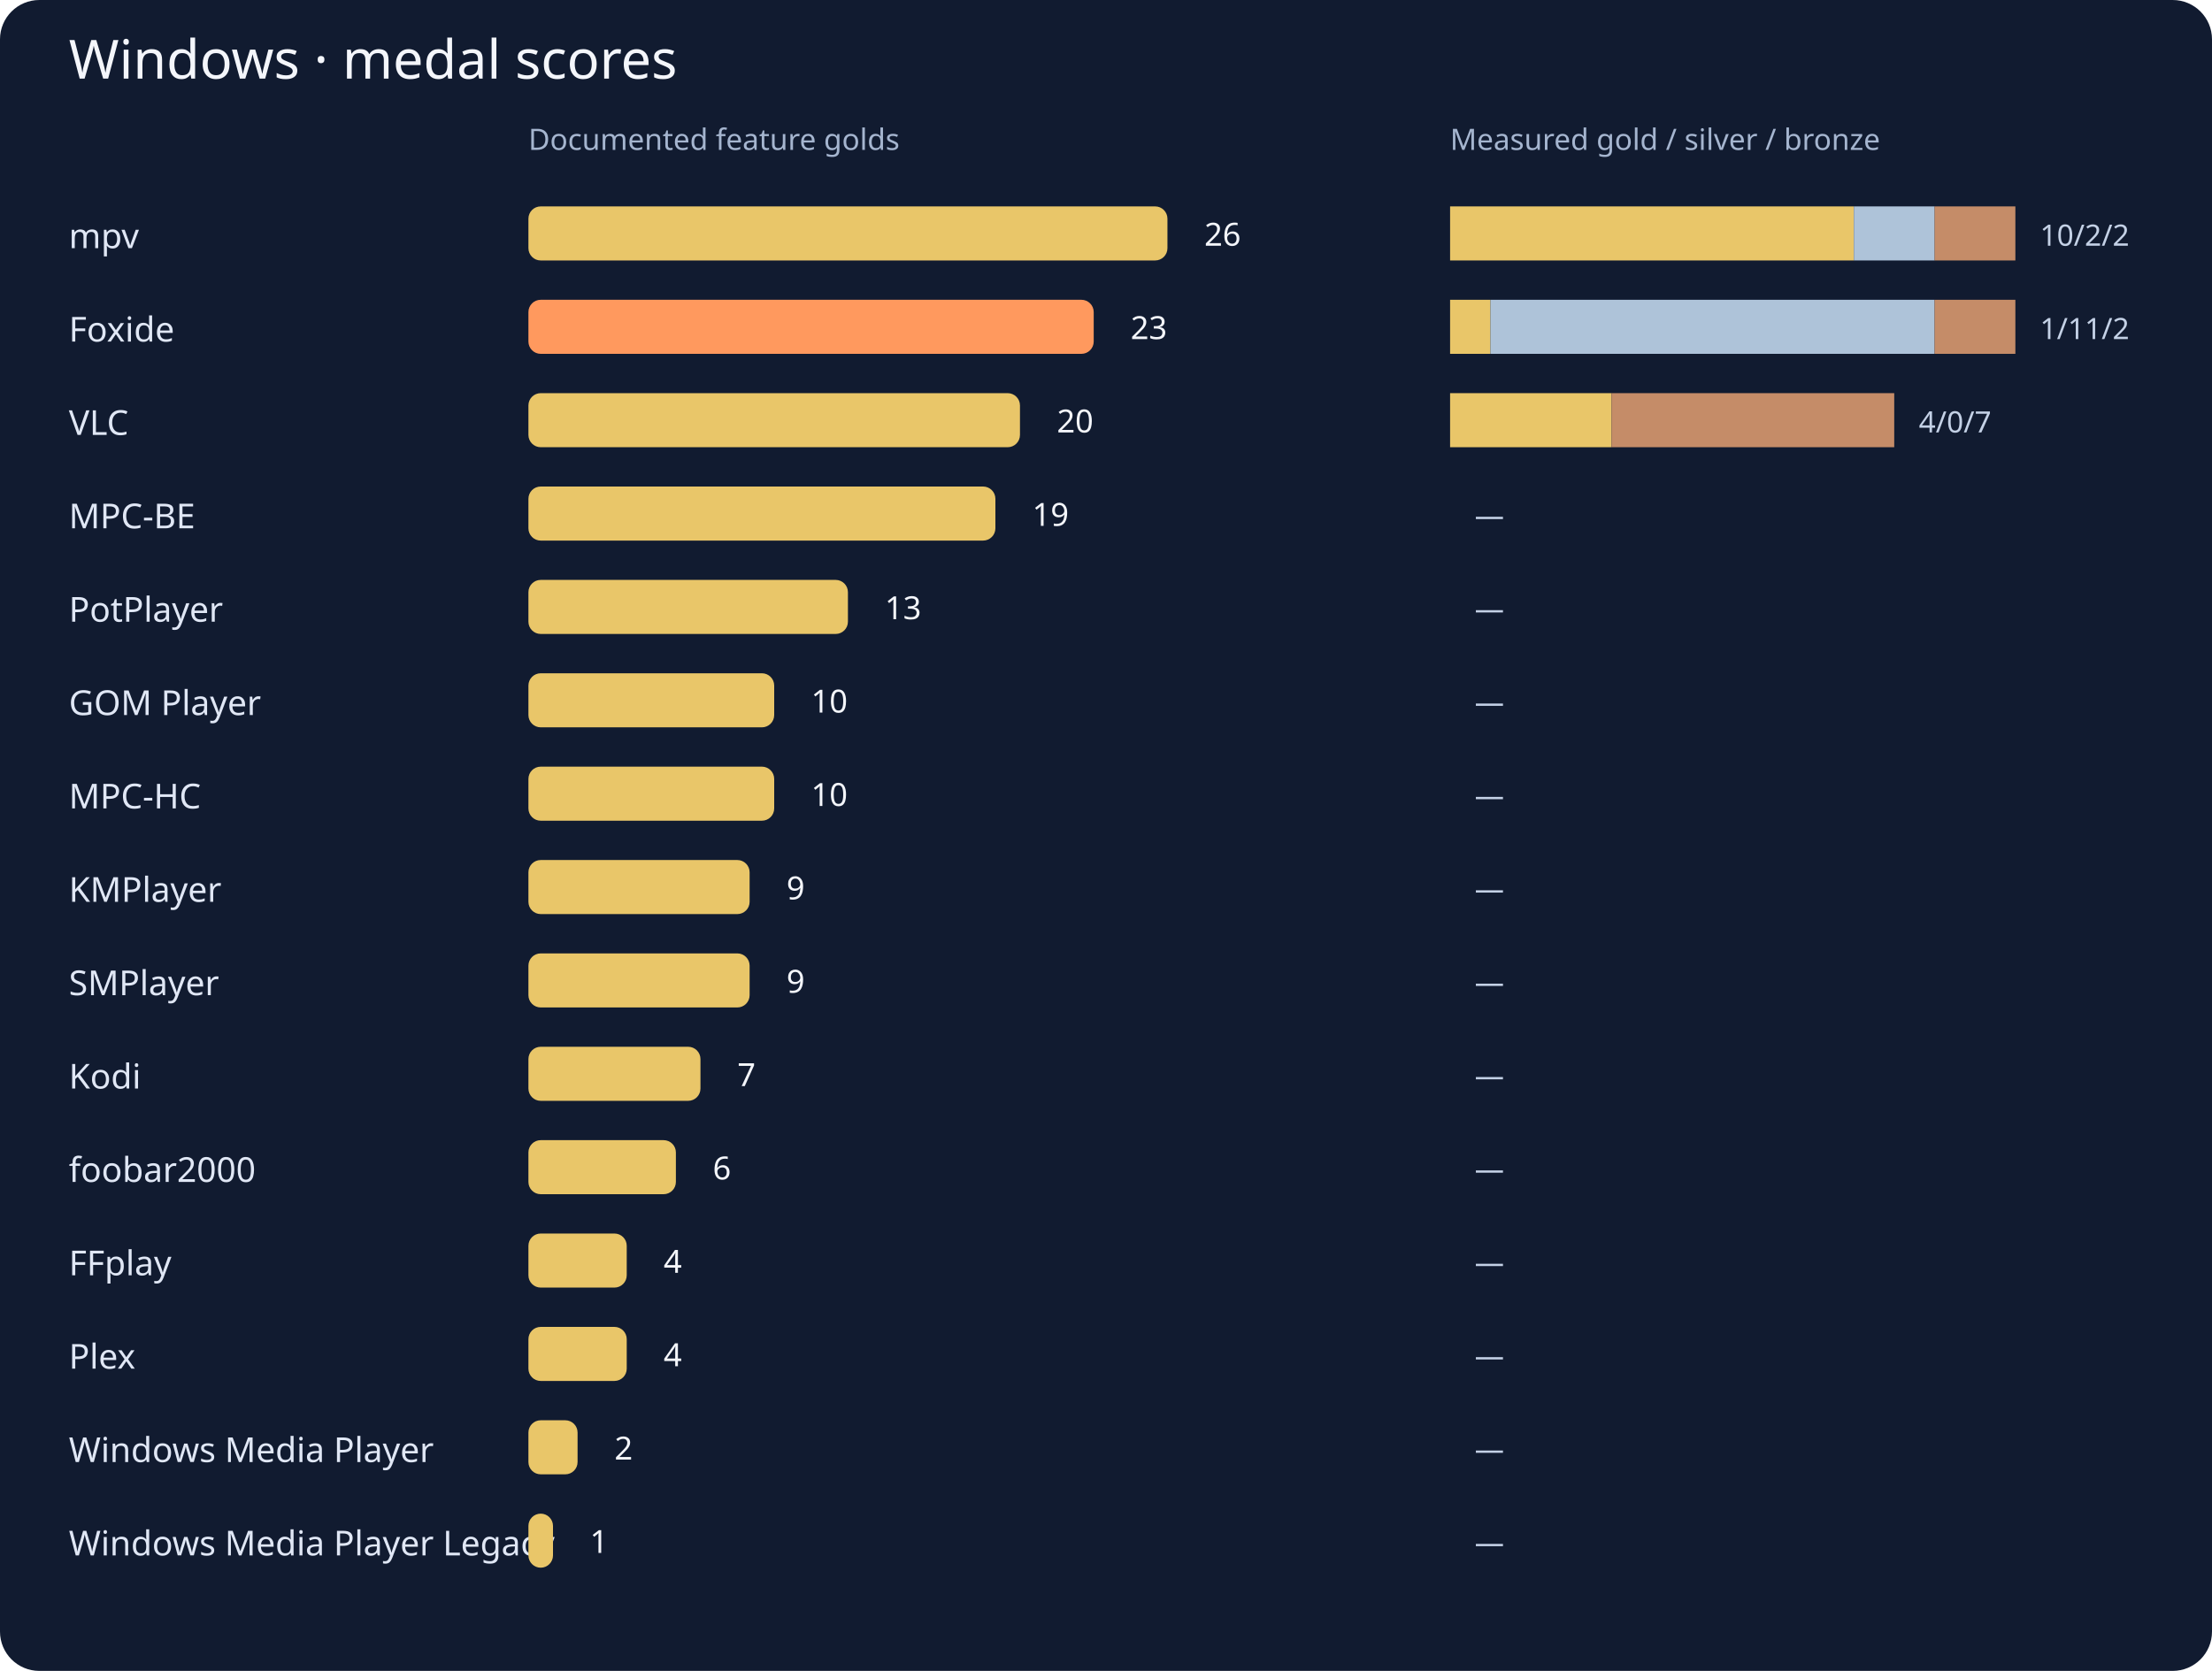
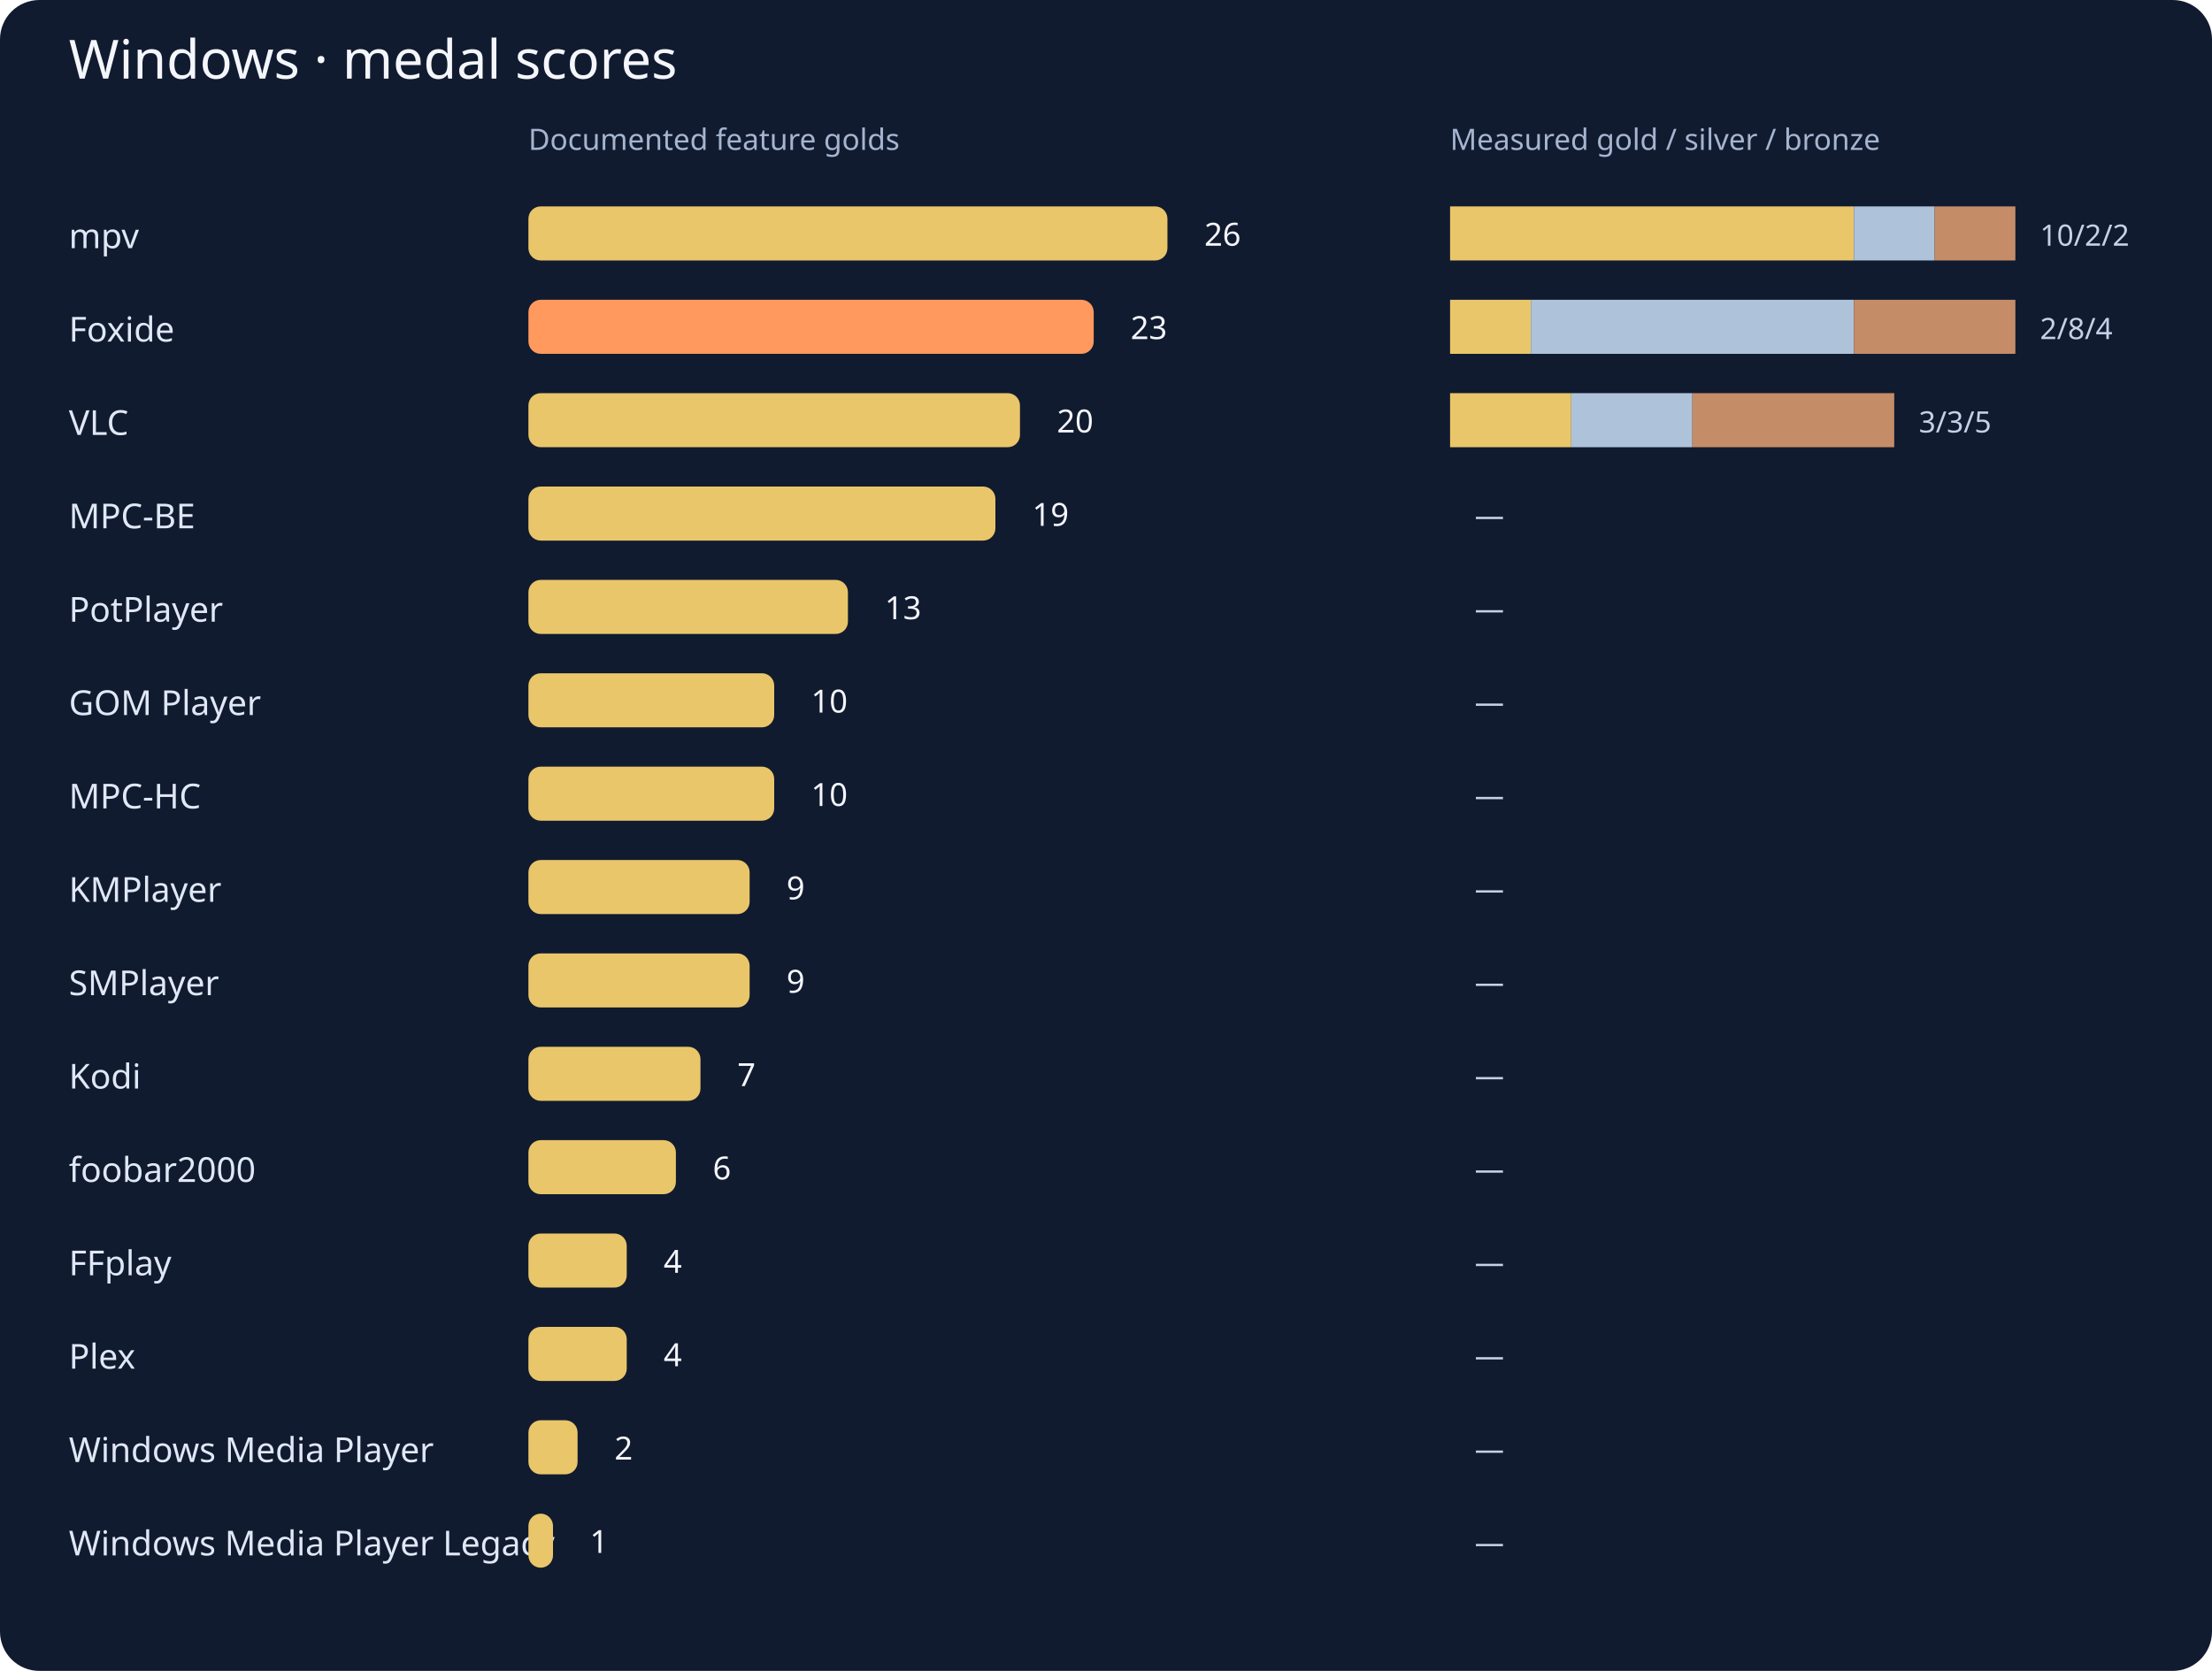
<svg xmlns="http://www.w3.org/2000/svg" viewBox="0 0 900 680" role="img" aria-labelledby="windows-chart-title windows-chart-desc">
  <rect width="900" height="680" rx="16" fill="#111b30" />
  <g font-family="system-ui,sans-serif">
    <text x="28" y="32" font-size="22" fill="#f4f6fb">Windows · medal scores</text>
    <text x="215" y="61" font-size="12" fill="#a5b5cf">Documented feature golds</text>
    <text x="590" y="61" font-size="12" fill="#a5b5cf">Measured gold / silver / bronze</text>
    <text x="28" y="101" fill="#e0e7f5" font-size="14">mpv</text>
    <rect x="215" y="84" width="260.00" height="22" rx="5" fill="#e9c669" />
    <text x="490.00" y="100" fill="#f4f6fb" font-size="13">26</text>
    <rect x="590.00" y="84" width="164.29" height="22" fill="#e9c669" />
    <rect x="754.29" y="84" width="32.86" height="22" fill="#aec3d9" />
    <rect x="787.14" y="84" width="32.86" height="22" fill="#c58c68" />
    <text x="830.00" y="100" fill="#c4d1e6" font-size="12">10/2/2</text>
    <text x="28" y="139" fill="#e0e7f5" font-size="14">Foxide</text>
    <rect x="215" y="122" width="230.00" height="22" rx="5" fill="#ff995e" />
    <text x="460.00" y="138" fill="#f4f6fb" font-size="13">23</text>
-     <rect x="590.00" y="122" width="16.43" height="22" fill="#e9c669" />
-     <rect x="606.43" y="122" width="180.71" height="22" fill="#aec3d9" />
-     <rect x="787.14" y="122" width="32.86" height="22" fill="#c58c68" />
-     <text x="830.00" y="138" fill="#c4d1e6" font-size="12">1/11/2</text>
+     <rect x="590.00" y="122" width="32.86" height="22" fill="#e9c669" />
+     <rect x="622.86" y="122" width="131.43" height="22" fill="#aec3d9" />
+     <rect x="754.29" y="122" width="65.71" height="22" fill="#c58c68" />
+     <text x="830.00" y="138" fill="#c4d1e6" font-size="12">2/8/4</text>
    <text x="28" y="177" fill="#e0e7f5" font-size="14">VLC</text>
    <rect x="215" y="160" width="200.00" height="22" rx="5" fill="#e9c669" />
    <text x="430.00" y="176" fill="#f4f6fb" font-size="13">20</text>
-     <rect x="590.00" y="160" width="65.71" height="22" fill="#e9c669" />
-     <rect x="655.71" y="160" width="0.00" height="22" fill="#aec3d9" />
-     <rect x="655.71" y="160" width="115.00" height="22" fill="#c58c68" />
-     <text x="780.71" y="176" fill="#c4d1e6" font-size="12">4/0/7</text>
+     <rect x="590.00" y="160" width="49.29" height="22" fill="#e9c669" />
+     <rect x="639.29" y="160" width="49.29" height="22" fill="#aec3d9" />
+     <rect x="688.57" y="160" width="82.14" height="22" fill="#c58c68" />
+     <text x="780.71" y="176" fill="#c4d1e6" font-size="12">3/3/5</text>
    <text x="28" y="215" fill="#e0e7f5" font-size="14">MPC-BE</text>
    <rect x="215" y="198" width="190.00" height="22" rx="5" fill="#e9c669" />
    <text x="420.00" y="214" fill="#f4f6fb" font-size="13">19</text>
    <rect x="590.00" y="198" width="0.00" height="22" fill="#e9c669" />
    <rect x="590.00" y="198" width="0.00" height="22" fill="#aec3d9" />
    <rect x="590.00" y="198" width="0.00" height="22" fill="#c58c68" />
    <text x="600.00" y="214" fill="#c4d1e6" font-size="12">—</text>
    <text x="28" y="253" fill="#e0e7f5" font-size="14">PotPlayer</text>
    <rect x="215" y="236" width="130.00" height="22" rx="5" fill="#e9c669" />
    <text x="360.00" y="252" fill="#f4f6fb" font-size="13">13</text>
    <rect x="590.00" y="236" width="0.00" height="22" fill="#e9c669" />
    <rect x="590.00" y="236" width="0.00" height="22" fill="#aec3d9" />
    <rect x="590.00" y="236" width="0.00" height="22" fill="#c58c68" />
    <text x="600.00" y="252" fill="#c4d1e6" font-size="12">—</text>
    <text x="28" y="291" fill="#e0e7f5" font-size="14">GOM Player</text>
    <rect x="215" y="274" width="100.00" height="22" rx="5" fill="#e9c669" />
    <text x="330.00" y="290" fill="#f4f6fb" font-size="13">10</text>
    <rect x="590.00" y="274" width="0.00" height="22" fill="#e9c669" />
    <rect x="590.00" y="274" width="0.00" height="22" fill="#aec3d9" />
    <rect x="590.00" y="274" width="0.00" height="22" fill="#c58c68" />
    <text x="600.00" y="290" fill="#c4d1e6" font-size="12">—</text>
    <text x="28" y="329" fill="#e0e7f5" font-size="14">MPC-HC</text>
    <rect x="215" y="312" width="100.00" height="22" rx="5" fill="#e9c669" />
    <text x="330.00" y="328" fill="#f4f6fb" font-size="13">10</text>
    <rect x="590.00" y="312" width="0.00" height="22" fill="#e9c669" />
    <rect x="590.00" y="312" width="0.00" height="22" fill="#aec3d9" />
    <rect x="590.00" y="312" width="0.00" height="22" fill="#c58c68" />
    <text x="600.00" y="328" fill="#c4d1e6" font-size="12">—</text>
    <text x="28" y="367" fill="#e0e7f5" font-size="14">KMPlayer</text>
    <rect x="215" y="350" width="90.00" height="22" rx="5" fill="#e9c669" />
    <text x="320.00" y="366" fill="#f4f6fb" font-size="13">9</text>
    <rect x="590.00" y="350" width="0.00" height="22" fill="#e9c669" />
    <rect x="590.00" y="350" width="0.00" height="22" fill="#aec3d9" />
    <rect x="590.00" y="350" width="0.00" height="22" fill="#c58c68" />
    <text x="600.00" y="366" fill="#c4d1e6" font-size="12">—</text>
    <text x="28" y="405" fill="#e0e7f5" font-size="14">SMPlayer</text>
    <rect x="215" y="388" width="90.00" height="22" rx="5" fill="#e9c669" />
    <text x="320.00" y="404" fill="#f4f6fb" font-size="13">9</text>
    <rect x="590.00" y="388" width="0.00" height="22" fill="#e9c669" />
    <rect x="590.00" y="388" width="0.00" height="22" fill="#aec3d9" />
    <rect x="590.00" y="388" width="0.00" height="22" fill="#c58c68" />
    <text x="600.00" y="404" fill="#c4d1e6" font-size="12">—</text>
    <text x="28" y="443" fill="#e0e7f5" font-size="14">Kodi</text>
    <rect x="215" y="426" width="70.00" height="22" rx="5" fill="#e9c669" />
    <text x="300.00" y="442" fill="#f4f6fb" font-size="13">7</text>
    <rect x="590.00" y="426" width="0.00" height="22" fill="#e9c669" />
    <rect x="590.00" y="426" width="0.00" height="22" fill="#aec3d9" />
    <rect x="590.00" y="426" width="0.00" height="22" fill="#c58c68" />
    <text x="600.00" y="442" fill="#c4d1e6" font-size="12">—</text>
    <text x="28" y="481" fill="#e0e7f5" font-size="14">foobar2000</text>
    <rect x="215" y="464" width="60.00" height="22" rx="5" fill="#e9c669" />
    <text x="290.00" y="480" fill="#f4f6fb" font-size="13">6</text>
    <rect x="590.00" y="464" width="0.00" height="22" fill="#e9c669" />
    <rect x="590.00" y="464" width="0.00" height="22" fill="#aec3d9" />
    <rect x="590.00" y="464" width="0.00" height="22" fill="#c58c68" />
    <text x="600.00" y="480" fill="#c4d1e6" font-size="12">—</text>
    <text x="28" y="519" fill="#e0e7f5" font-size="14">FFplay</text>
    <rect x="215" y="502" width="40.00" height="22" rx="5" fill="#e9c669" />
    <text x="270.00" y="518" fill="#f4f6fb" font-size="13">4</text>
    <rect x="590.00" y="502" width="0.00" height="22" fill="#e9c669" />
    <rect x="590.00" y="502" width="0.00" height="22" fill="#aec3d9" />
    <rect x="590.00" y="502" width="0.00" height="22" fill="#c58c68" />
    <text x="600.00" y="518" fill="#c4d1e6" font-size="12">—</text>
    <text x="28" y="557" fill="#e0e7f5" font-size="14">Plex</text>
    <rect x="215" y="540" width="40.00" height="22" rx="5" fill="#e9c669" />
    <text x="270.00" y="556" fill="#f4f6fb" font-size="13">4</text>
    <rect x="590.00" y="540" width="0.00" height="22" fill="#e9c669" />
    <rect x="590.00" y="540" width="0.00" height="22" fill="#aec3d9" />
    <rect x="590.00" y="540" width="0.00" height="22" fill="#c58c68" />
    <text x="600.00" y="556" fill="#c4d1e6" font-size="12">—</text>
    <text x="28" y="595" fill="#e0e7f5" font-size="14">Windows Media Player</text>
    <rect x="215" y="578" width="20.00" height="22" rx="5" fill="#e9c669" />
    <text x="250.00" y="594" fill="#f4f6fb" font-size="13">2</text>
    <rect x="590.00" y="578" width="0.00" height="22" fill="#e9c669" />
    <rect x="590.00" y="578" width="0.00" height="22" fill="#aec3d9" />
    <rect x="590.00" y="578" width="0.00" height="22" fill="#c58c68" />
    <text x="600.00" y="594" fill="#c4d1e6" font-size="12">—</text>
    <text x="28" y="633" fill="#e0e7f5" font-size="14">Windows Media Player Legacy</text>
    <rect x="215" y="616" width="10.00" height="22" rx="5" fill="#e9c669" />
    <text x="240.00" y="632" fill="#f4f6fb" font-size="13">1</text>
    <rect x="590.00" y="616" width="0.00" height="22" fill="#e9c669" />
    <rect x="590.00" y="616" width="0.00" height="22" fill="#aec3d9" />
    <rect x="590.00" y="616" width="0.00" height="22" fill="#c58c68" />
    <text x="600.00" y="632" fill="#c4d1e6" font-size="12">—</text>
  </g>
</svg>
